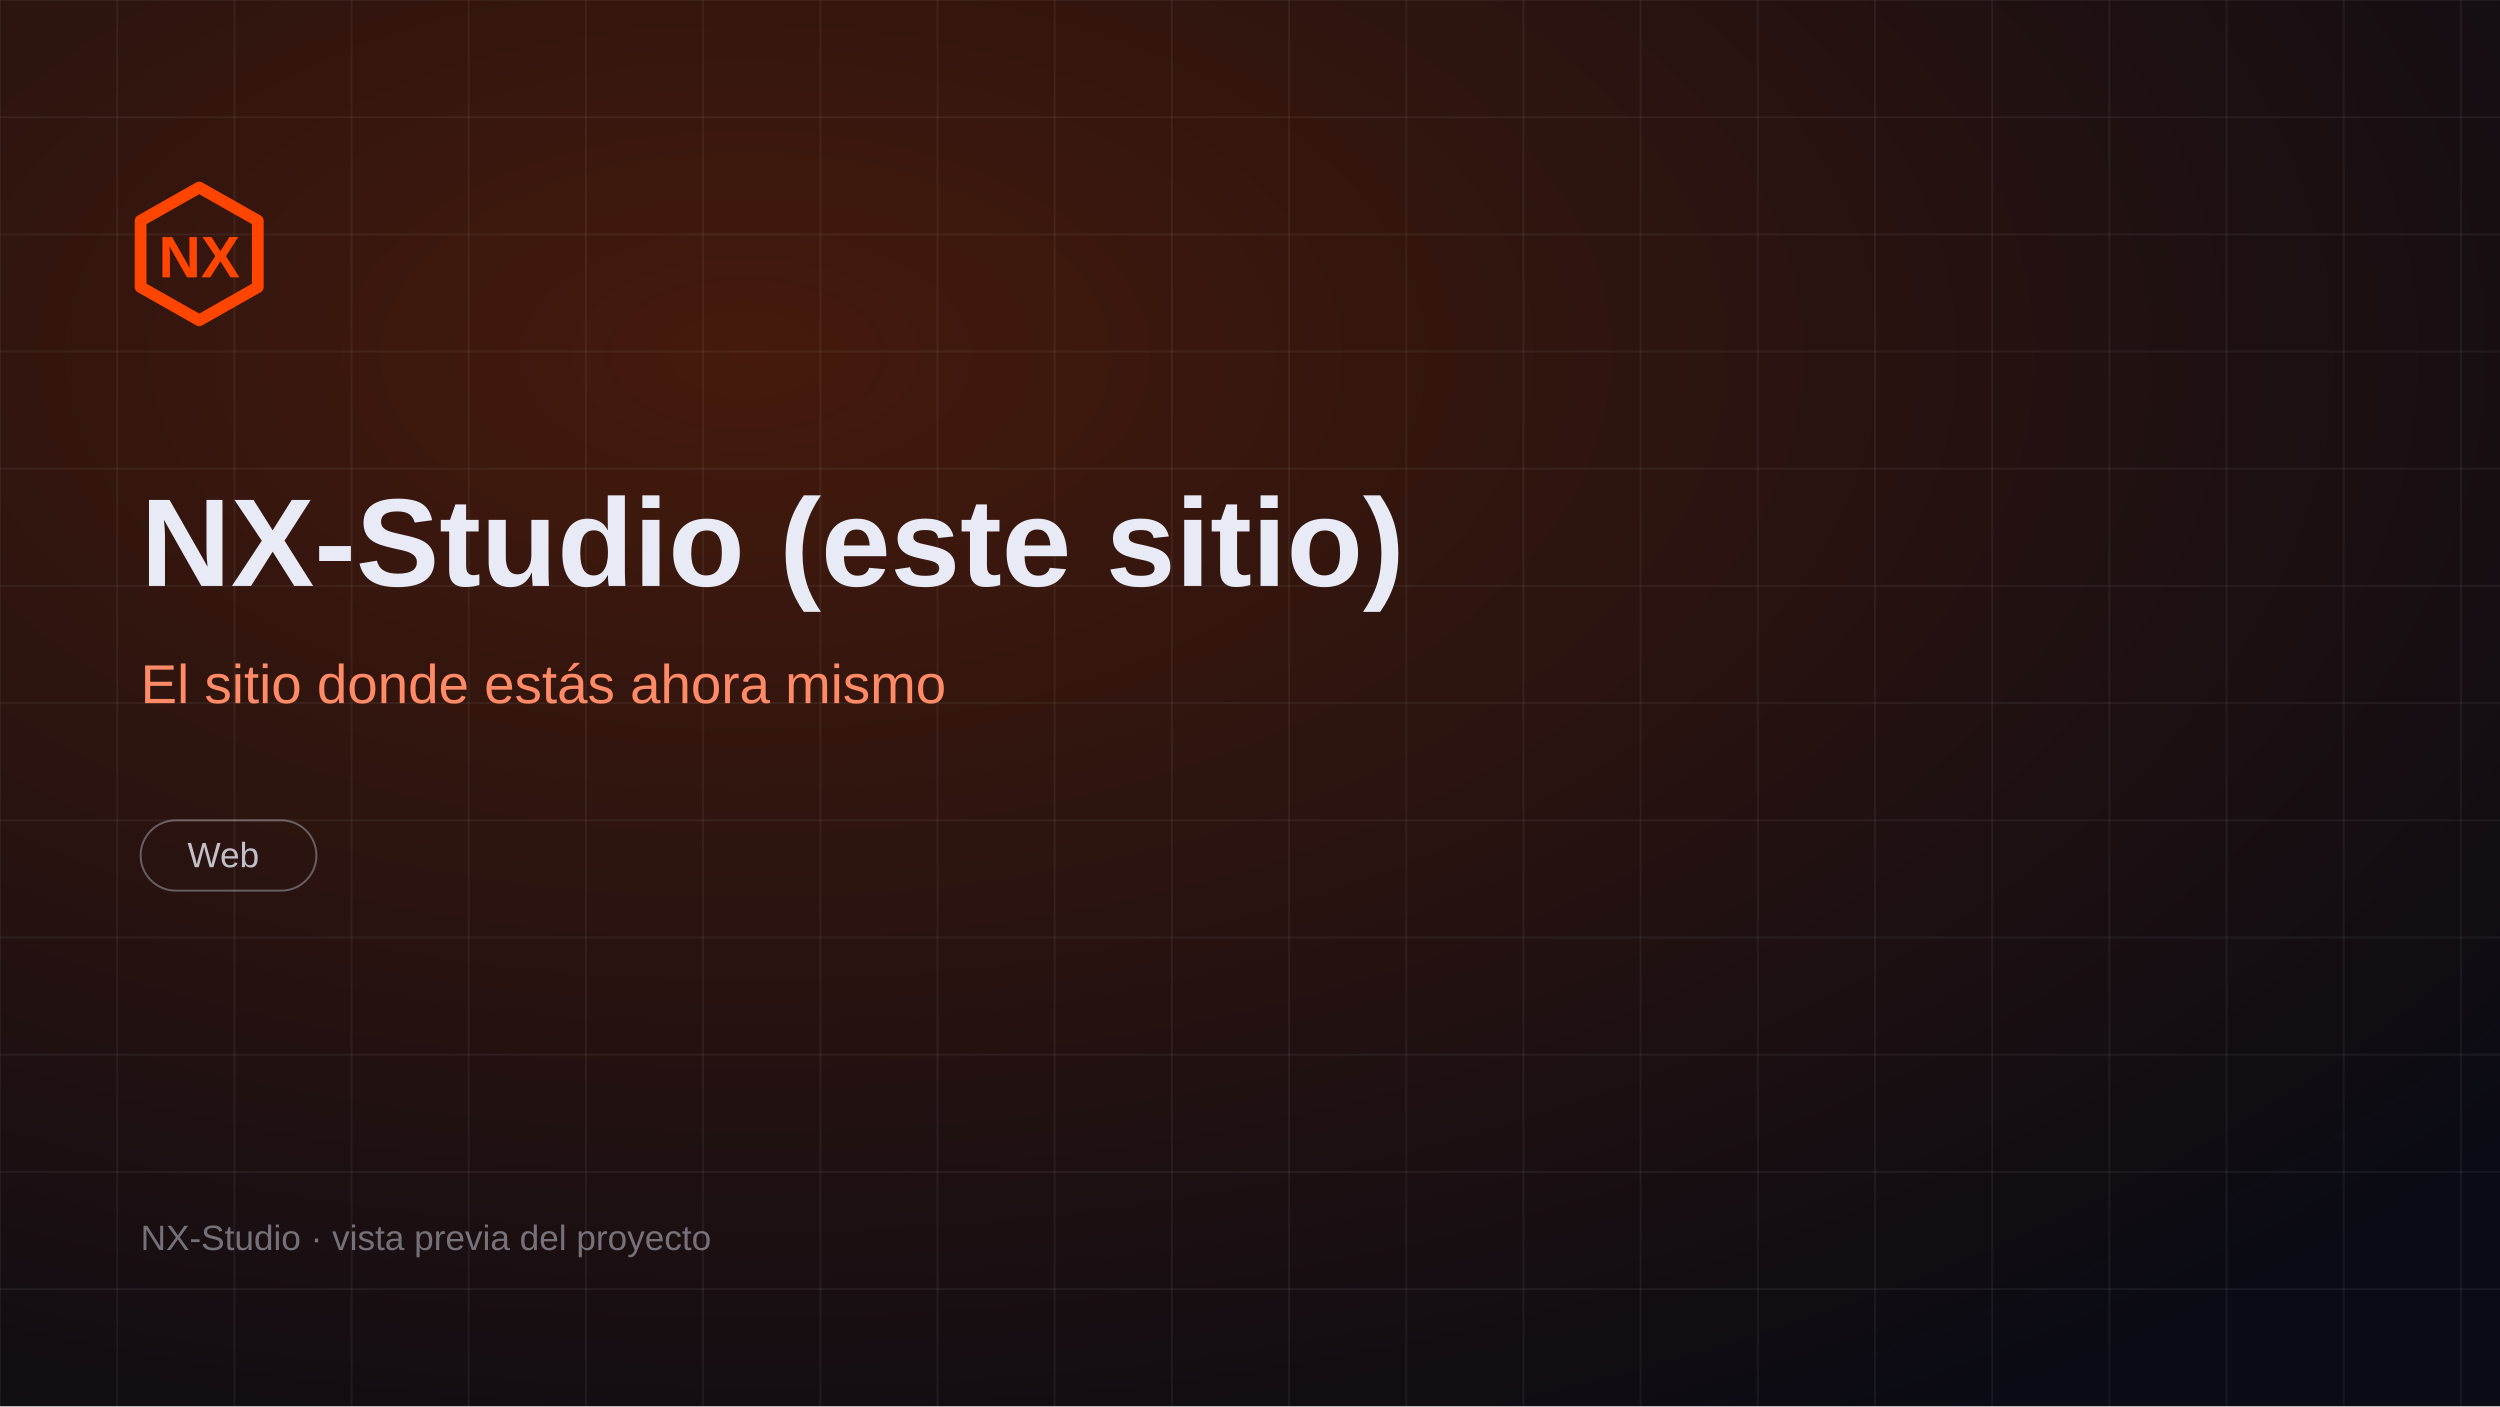
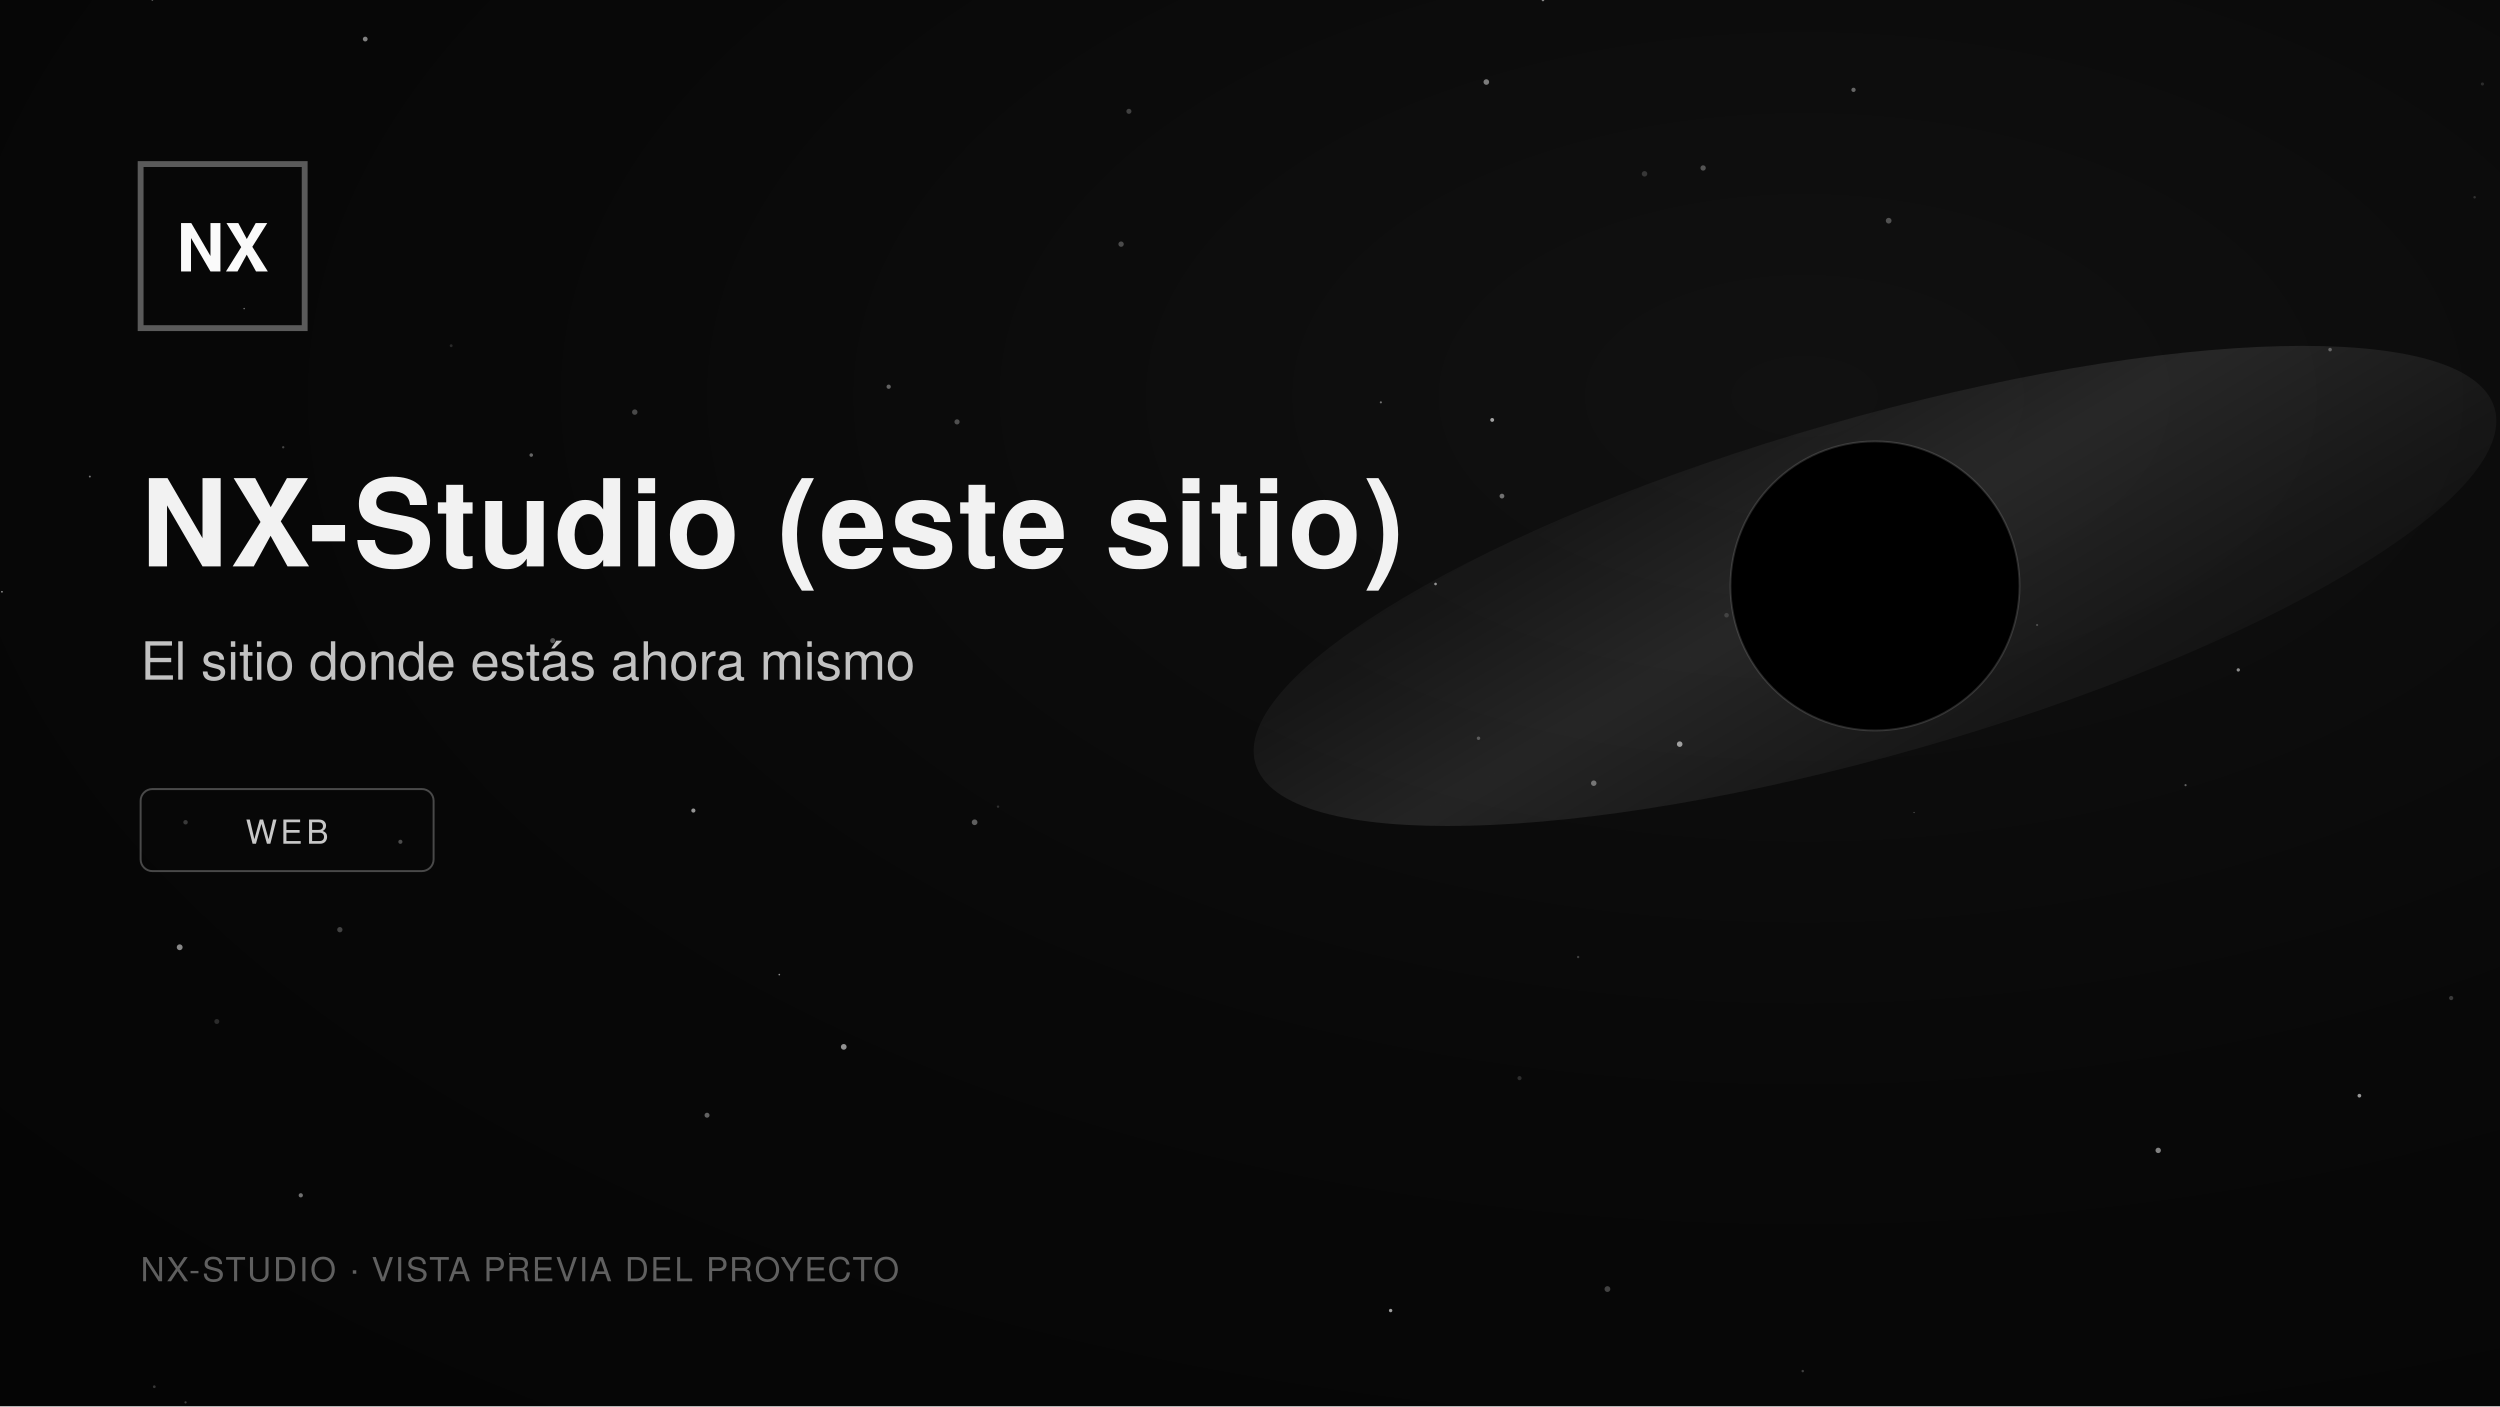
- <svg xmlns="http://www.w3.org/2000/svg" width="1280" height="720" viewBox="0 0 1280 720">
+ <svg xmlns="http://www.w3.org/2000/svg" width="1280" height="720" viewBox="0 0 1280 720" role="img">
  <defs>
-     <radialGradient id="g" cx="30%" cy="25%" r="90%">
-       <stop offset="0%" stop-color="hsl(14 70% 16%)" />
-       <stop offset="100%" stop-color="#0a0b14" />
+     <radialGradient id="nx-bg" cx="72%" cy="28%" r="95%">
+       <stop offset="0%" stop-color="#111111" />
+       <stop offset="55%" stop-color="#080808" />
+       <stop offset="100%" stop-color="#050505" />
    </radialGradient>
+     <linearGradient id="nx-disk" x1="0" y1="0" x2="1" y2="1">
+       <stop offset="0%" stop-color="#ffffff" stop-opacity="0" />
+       <stop offset="45%" stop-color="#ffffff" stop-opacity="0.10" />
+       <stop offset="100%" stop-color="#ffffff" stop-opacity="0" />
+     </linearGradient>
  </defs>
-   <rect width="1280" height="720" fill="url(#g)" />
-   <g stroke="#e8eaf6" stroke-opacity="0.06">
-     <line x1="0" y1="0" x2="1280" y2="0" />
-     <line x1="0" y1="60" x2="1280" y2="60" />
-     <line x1="0" y1="120" x2="1280" y2="120" />
-     <line x1="0" y1="180" x2="1280" y2="180" />
-     <line x1="0" y1="240" x2="1280" y2="240" />
-     <line x1="0" y1="300" x2="1280" y2="300" />
-     <line x1="0" y1="360" x2="1280" y2="360" />
-     <line x1="0" y1="420" x2="1280" y2="420" />
-     <line x1="0" y1="480" x2="1280" y2="480" />
-     <line x1="0" y1="540" x2="1280" y2="540" />
-     <line x1="0" y1="600" x2="1280" y2="600" />
-     <line x1="0" y1="660" x2="1280" y2="660" />
-     <line x1="0" y1="0" x2="0" y2="720" />
-     <line x1="60" y1="0" x2="60" y2="720" />
-     <line x1="120" y1="0" x2="120" y2="720" />
-     <line x1="180" y1="0" x2="180" y2="720" />
-     <line x1="240" y1="0" x2="240" y2="720" />
-     <line x1="300" y1="0" x2="300" y2="720" />
-     <line x1="360" y1="0" x2="360" y2="720" />
-     <line x1="420" y1="0" x2="420" y2="720" />
-     <line x1="480" y1="0" x2="480" y2="720" />
-     <line x1="540" y1="0" x2="540" y2="720" />
-     <line x1="600" y1="0" x2="600" y2="720" />
-     <line x1="660" y1="0" x2="660" y2="720" />
-     <line x1="720" y1="0" x2="720" y2="720" />
-     <line x1="780" y1="0" x2="780" y2="720" />
-     <line x1="840" y1="0" x2="840" y2="720" />
-     <line x1="900" y1="0" x2="900" y2="720" />
-     <line x1="960" y1="0" x2="960" y2="720" />
-     <line x1="1020" y1="0" x2="1020" y2="720" />
-     <line x1="1080" y1="0" x2="1080" y2="720" />
-     <line x1="1140" y1="0" x2="1140" y2="720" />
-     <line x1="1200" y1="0" x2="1200" y2="720" />
-     <line x1="1260" y1="0" x2="1260" y2="720" />
+   <rect width="1280" height="720" fill="url(#nx-bg)" />
+   <circle cx="764" cy="215" r="1.00" fill="#ffffff" fill-opacity="0.61" />
+   <circle cx="860" cy="381" r="1.43" fill="#ffffff" fill-opacity="0.58" />
+   <circle cx="95" cy="718" r="0.57" fill="#ffffff" fill-opacity="0.22" />
+   <circle cx="1271" cy="43" r="0.80" fill="#ffffff" fill-opacity="0.14" />
+   <circle cx="92" cy="485" r="1.50" fill="#ffffff" fill-opacity="0.52" />
+   <circle cx="949" cy="46" r="1.10" fill="#ffffff" fill-opacity="0.37" />
+   <circle cx="261" cy="642" r="0.39" fill="#ffffff" fill-opacity="0.52" />
+   <circle cx="187" cy="20" r="1.23" fill="#ffffff" fill-opacity="0.49" />
+   <circle cx="1105" cy="589" r="1.39" fill="#ffffff" fill-opacity="0.49" />
+   <circle cx="46" cy="244" r="0.50" fill="#ffffff" fill-opacity="0.45" />
+   <circle cx="490" cy="216" r="1.33" fill="#ffffff" fill-opacity="0.28" />
+   <circle cx="1119" cy="402" r="0.56" fill="#ffffff" fill-opacity="0.35" />
+   <circle cx="735" cy="299" r="0.69" fill="#ffffff" fill-opacity="0.54" />
+   <circle cx="769" cy="254" r="1.23" fill="#ffffff" fill-opacity="0.41" />
+   <circle cx="511" cy="413" r="0.61" fill="#ffffff" fill-opacity="0.16" />
+   <circle cx="757" cy="378" r="0.89" fill="#ffffff" fill-opacity="0.27" />
+   <circle cx="578" cy="57" r="1.30" fill="#ffffff" fill-opacity="0.22" />
+   <circle cx="154" cy="612" r="1.09" fill="#ffffff" fill-opacity="0.43" />
+   <circle cx="1193" cy="179" r="0.92" fill="#ffffff" fill-opacity="0.32" />
+   <circle cx="808" cy="490" r="0.60" fill="#ffffff" fill-opacity="0.22" />
+   <circle cx="790" cy="0" r="0.67" fill="#ffffff" fill-opacity="0.51" />
+   <circle cx="981" cy="311" r="0.78" fill="#ffffff" fill-opacity="0.37" />
+   <circle cx="325" cy="211" r="1.40" fill="#ffffff" fill-opacity="0.26" />
+   <circle cx="761" cy="42" r="1.44" fill="#ffffff" fill-opacity="0.46" />
+   <circle cx="574" cy="125" r="1.38" fill="#ffffff" fill-opacity="0.26" />
+   <circle cx="283" cy="328" r="1.31" fill="#ffffff" fill-opacity="0.30" />
+   <circle cx="1" cy="303" r="0.44" fill="#ffffff" fill-opacity="0.62" />
+   <circle cx="355" cy="415" r="1.07" fill="#ffffff" fill-opacity="0.57" />
+   <circle cx="923" cy="702" r="0.63" fill="#ffffff" fill-opacity="0.23" />
+   <circle cx="634" cy="284" r="1.32" fill="#ffffff" fill-opacity="0.37" />
+   <circle cx="1208" cy="561" r="0.96" fill="#ffffff" fill-opacity="0.58" />
+   <circle cx="499" cy="421" r="1.46" fill="#ffffff" fill-opacity="0.35" />
+   <circle cx="432" cy="536" r="1.47" fill="#ffffff" fill-opacity="0.56" />
+   <circle cx="231" cy="177" r="0.74" fill="#ffffff" fill-opacity="0.14" />
+   <circle cx="174" cy="476" r="1.36" fill="#ffffff" fill-opacity="0.24" />
+   <circle cx="707" cy="206" r="0.54" fill="#ffffff" fill-opacity="0.42" />
+   <circle cx="823" cy="660" r="1.49" fill="#ffffff" fill-opacity="0.24" />
+   <circle cx="872" cy="86" r="1.37" fill="#ffffff" fill-opacity="0.29" />
+   <circle cx="399" cy="499" r="0.44" fill="#ffffff" fill-opacity="0.54" />
+   <circle cx="455" cy="198" r="1.10" fill="#ffffff" fill-opacity="0.36" />
+   <circle cx="712" cy="671" r="0.88" fill="#ffffff" fill-opacity="0.61" />
+   <circle cx="95" cy="421" r="1.15" fill="#ffffff" fill-opacity="0.20" />
+   <circle cx="778" cy="552" r="1.06" fill="#ffffff" fill-opacity="0.15" />
+   <circle cx="1146" cy="343" r="0.86" fill="#ffffff" fill-opacity="0.53" />
+   <circle cx="967" cy="113" r="1.47" fill="#ffffff" fill-opacity="0.28" />
+   <circle cx="125" cy="158" r="0.38" fill="#ffffff" fill-opacity="0.50" />
+   <circle cx="980" cy="416" r="0.32" fill="#ffffff" fill-opacity="0.32" />
+   <circle cx="1043" cy="320" r="0.54" fill="#ffffff" fill-opacity="0.23" />
+   <circle cx="205" cy="431" r="1.06" fill="#ffffff" fill-opacity="0.28" />
+   <circle cx="842" cy="89" r="1.41" fill="#ffffff" fill-opacity="0.17" />
+   <circle cx="1267" cy="101" r="0.64" fill="#ffffff" fill-opacity="0.16" />
+   <circle cx="884" cy="315" r="1.18" fill="#ffffff" fill-opacity="0.14" />
+   <circle cx="78" cy="0" r="0.46" fill="#ffffff" fill-opacity="0.37" />
+   <circle cx="79" cy="710" r="0.71" fill="#ffffff" fill-opacity="0.20" />
+   <circle cx="272" cy="233" r="0.91" fill="#ffffff" fill-opacity="0.38" />
+   <circle cx="1255" cy="511" r="1.08" fill="#ffffff" fill-opacity="0.20" />
+   <circle cx="362" cy="571" r="1.28" fill="#ffffff" fill-opacity="0.37" />
+   <circle cx="111" cy="523" r="1.27" fill="#ffffff" fill-opacity="0.15" />
+   <circle cx="145" cy="229" r="0.59" fill="#ffffff" fill-opacity="0.25" />
+   <circle cx="816" cy="401" r="1.41" fill="#ffffff" fill-opacity="0.39" />
+   <ellipse cx="960" cy="300" rx="330" ry="86" fill="url(#nx-disk)" transform="rotate(-16 960 300)" />
+   <circle cx="960" cy="300" r="74" fill="#000000" />
+   <circle cx="960" cy="300" r="74" fill="none" stroke="#ffffff" stroke-opacity="0.14" stroke-width="1" />
+   <g transform="translate(72,84)">
+     <rect x="0" y="0" width="84" height="84" fill="none" stroke="#f2f2f2" stroke-opacity="0.35" stroke-width="3" />
+     <text x="42" y="55" text-anchor="middle" font-family="Helvetica, Arial, sans-serif" font-weight="700" font-size="34" fill="#fafafa">NX</text>
  </g>
-   <g transform="translate(72,96)" stroke="#ff4500" stroke-width="6" fill="none" stroke-linejoin="round">
-     <path d="M30 0 L60 17 L60 51 L30 68 L0 51 L0 17 Z" />
-     <text x="30" y="46" text-anchor="middle" font-family="Arial, sans-serif" font-weight="700" font-size="30" fill="#ff4500" stroke="none">NX</text>
-   </g>
-   <text x="72" y="300" font-family="Arial, sans-serif" font-weight="700" font-size="64" fill="#e8eaf6">NX-Studio (este sitio)</text>
-   <text x="72" y="360" font-family="Arial, sans-serif" font-size="28" fill="#ff8a66">El sitio donde estás ahora mismo</text>
-   <rect x="72" y="420" rx="18" width="90" height="36" fill="none" stroke="#e8eaf6" stroke-opacity="0.35" />
-   <text x="96" y="444" font-family="Arial, sans-serif" font-size="18" fill="#e8eaf6" fill-opacity="0.8">Web</text>
-   <text x="72" y="640" font-family="Arial, sans-serif" font-size="18" fill="#e8eaf6" fill-opacity="0.45">NX-Studio · vista previa del proyecto</text>
+   <text x="72" y="290" font-family="Helvetica, Arial, sans-serif" font-weight="700" font-size="62" letter-spacing="1" fill="#f2f2f2">NX-Studio (este sitio)</text>
+   <text x="72" y="348" font-family="Helvetica, Arial, sans-serif" font-size="27" fill="#c2c2c2">El sitio donde estás ahora mismo</text>
+   <rect x="72" y="404" rx="6" width="150" height="42" fill="none" stroke="#f2f2f2" stroke-opacity="0.28" />
+   <text x="147" y="432" text-anchor="middle" font-family="Helvetica, Arial, sans-serif" font-size="17" letter-spacing="2" fill="#f2f2f2" fill-opacity="0.82">WEB</text>
+   <text x="72" y="656" font-family="Helvetica, Arial, sans-serif" font-size="17" letter-spacing="1" fill="#f2f2f2" fill-opacity="0.38">NX-STUDIO · VISTA PREVIA DEL PROYECTO</text>
</svg>
